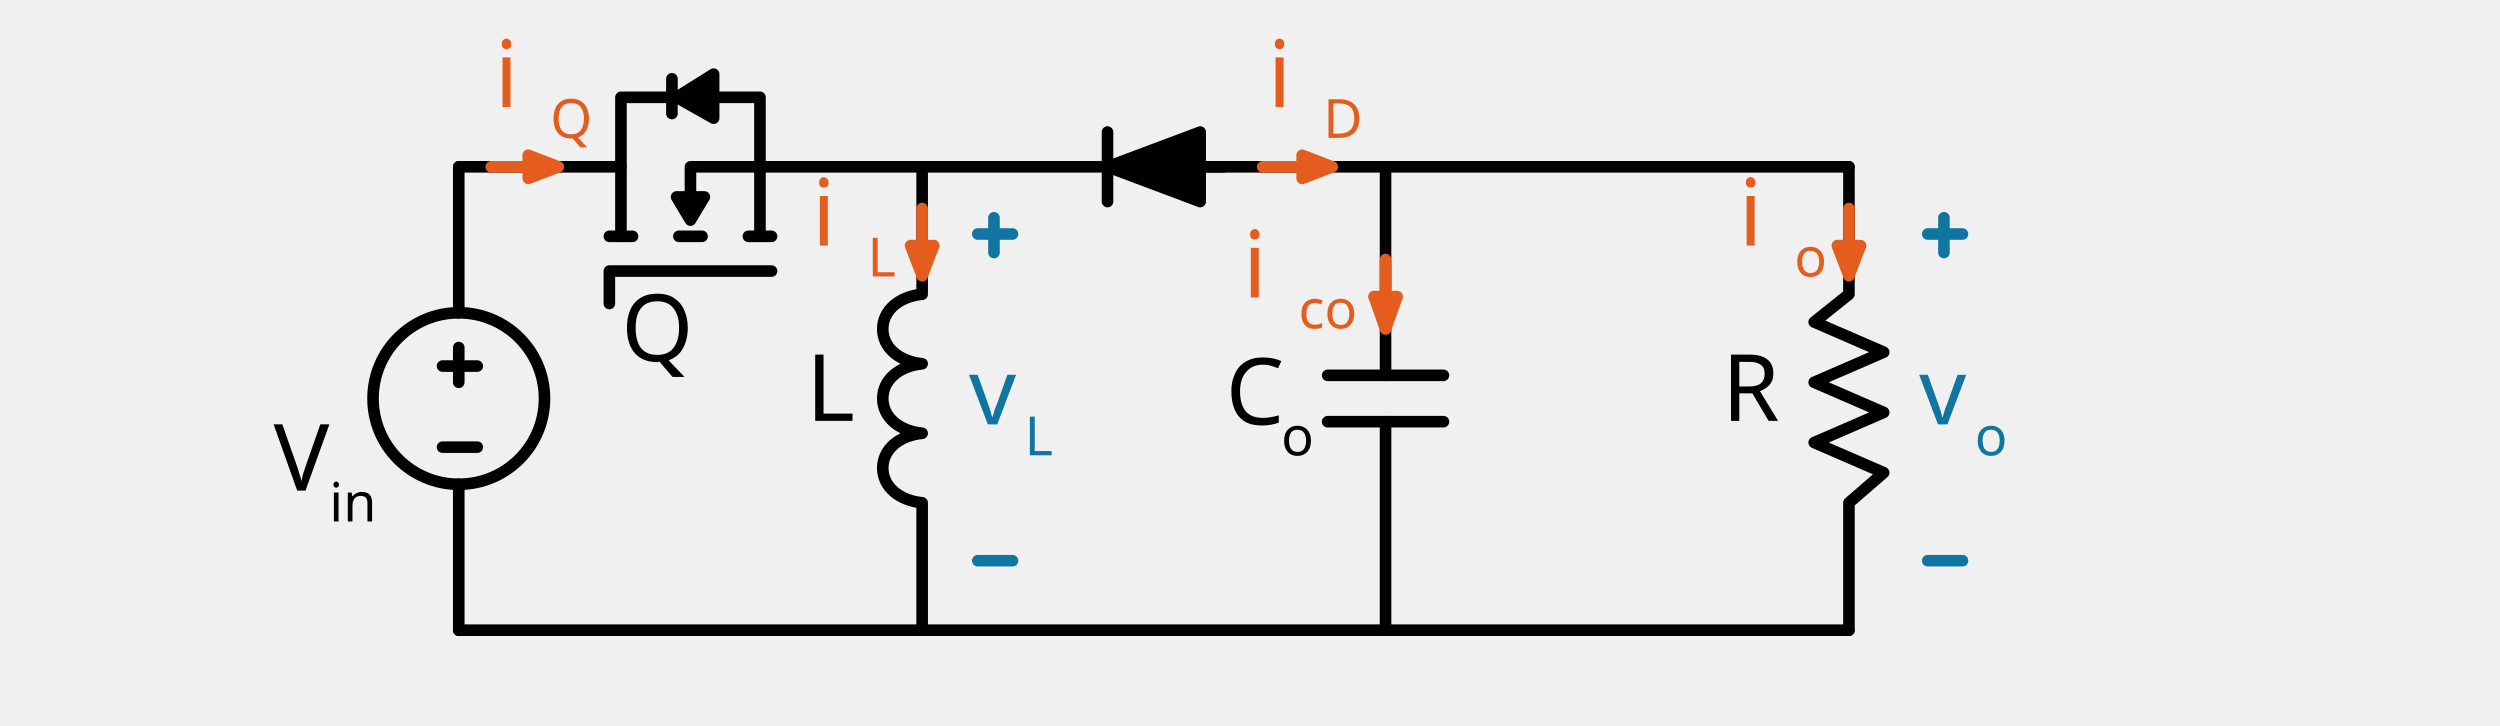
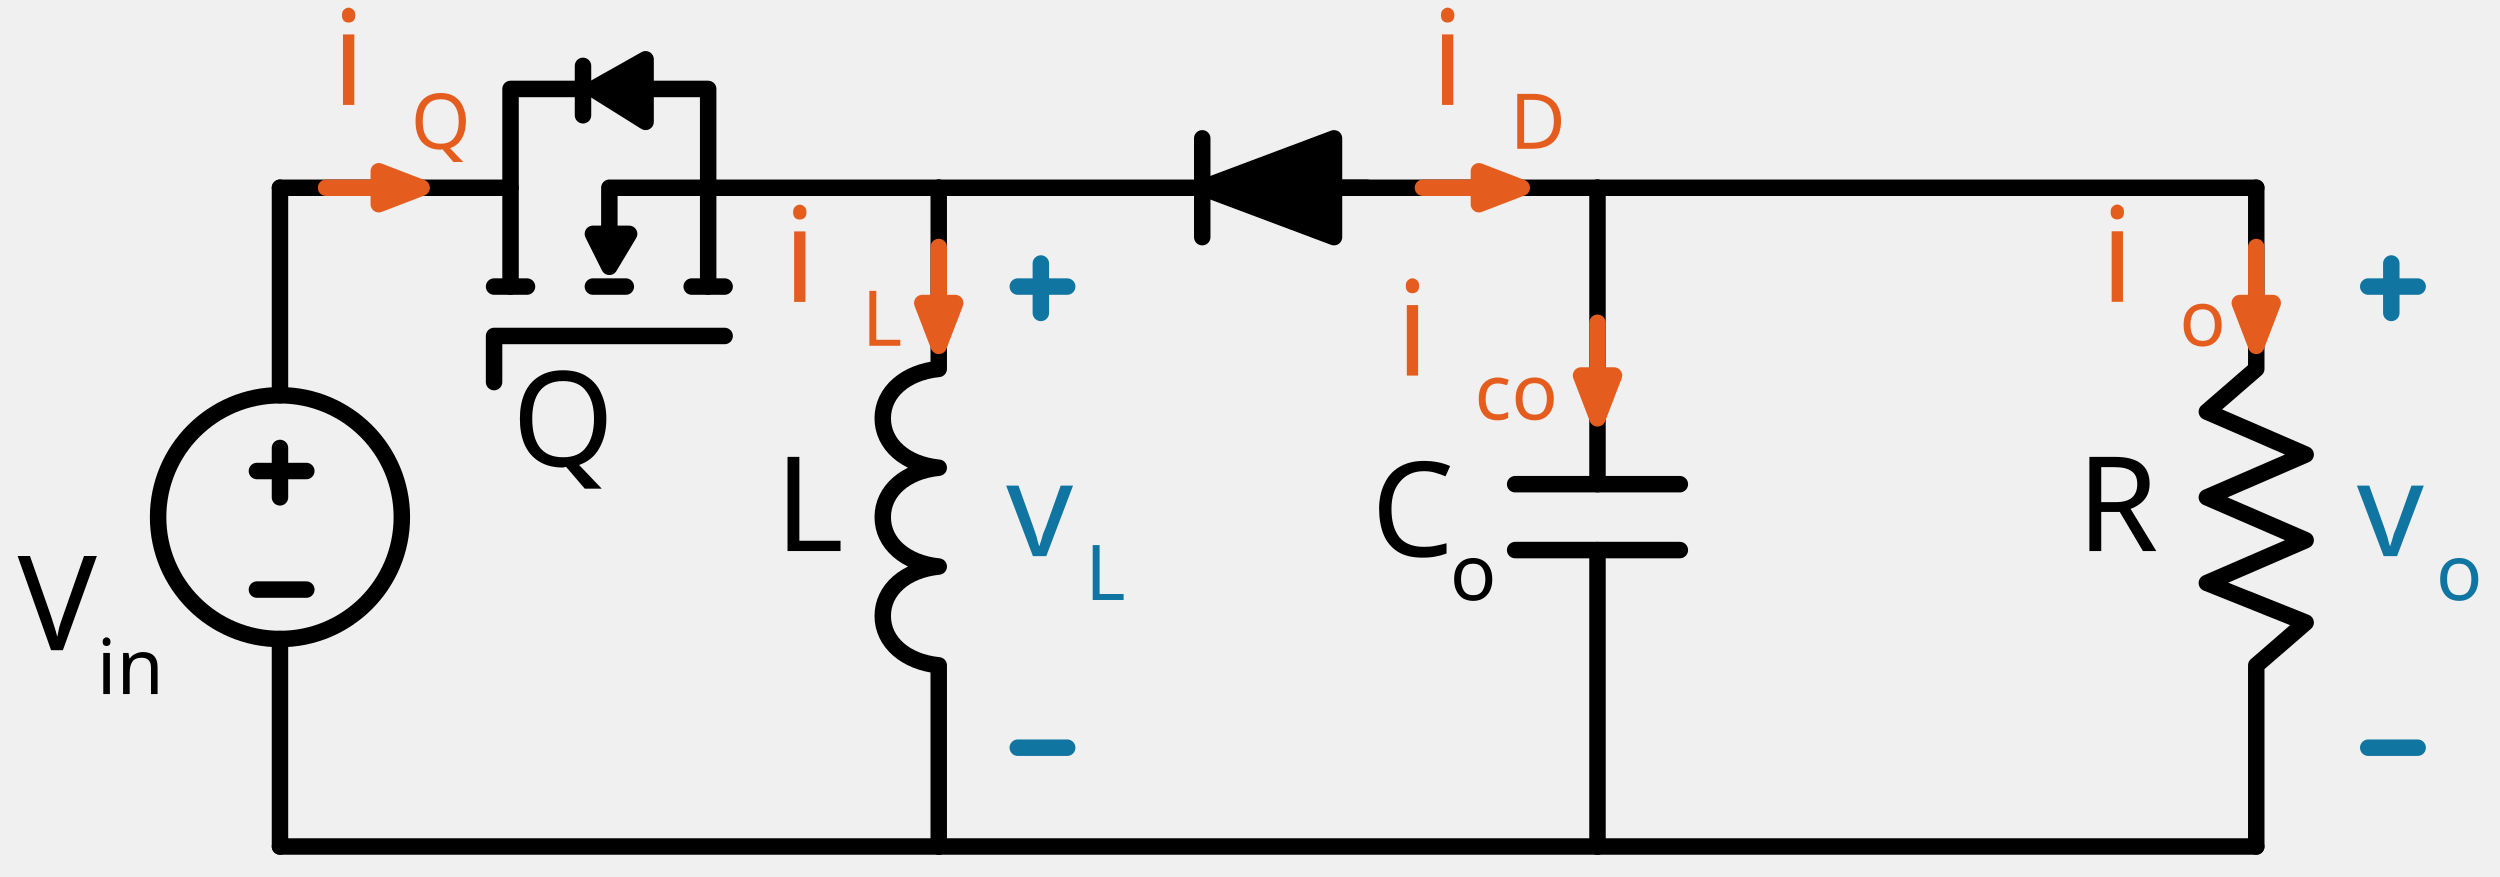
- <svg xmlns="http://www.w3.org/2000/svg" version="1.1" x="0px" y="0px" width="107.9px" height="31.3px" viewBox="0 0 107.9 31.3" style="enable-background:new 0 0 107.9 31.3;" xml:space="preserve">
+ <svg xmlns="http://www.w3.org/2000/svg" version="1.1" x="0px" y="0px" width="75.9px" height="26.6px" viewBox="0 0 75.9 26.6" style="enable-background:new 0 0 75.9 26.6;" xml:space="preserve">
  <style type="text/css">
	.st0{display:none;}
	.st1{display:inline;}
	.st2{fill:none;stroke:#6A93BF;stroke-width:0.25;stroke-linecap:round;stroke-linejoin:round;stroke-miterlimit:10;}
	
		.st3{display:inline;fill:none;stroke:#6A93BF;stroke-width:0.25;stroke-linecap:round;stroke-linejoin:round;stroke-miterlimit:10;}
	.st4{fill:none;stroke:#FC8754;stroke-width:2;stroke-miterlimit:10;}
	.st5{fill:#FFFFFF;stroke:#000000;stroke-miterlimit:10;}
	.st6{fill:none;stroke:#CAEAFF;stroke-linecap:square;stroke-miterlimit:10;}
	.st7{fill:#CAEAFF;}
	.st8{opacity:0.3;fill:#F21616;}
	.st9{fill:none;stroke:#CAEAFF;stroke-linecap:round;stroke-miterlimit:10;}
	.st10{fill:#FC8754;}
	.st11{fill:none;stroke:#000000;stroke-miterlimit:10;}
	.st12{fill:none;stroke:#000000;stroke-width:0.5;stroke-linecap:round;stroke-linejoin:round;stroke-miterlimit:10;}
	.st13{stroke:#000000;stroke-width:0.5;stroke-linecap:round;stroke-linejoin:round;stroke-miterlimit:10;}
	.st14{fill:#E55D1E;stroke:#E55D1E;stroke-width:0.5;stroke-linecap:round;stroke-linejoin:round;stroke-miterlimit:10;}
	.st15{fill:none;stroke:#E55D1E;stroke-width:0.5;stroke-linecap:round;stroke-linejoin:round;stroke-miterlimit:10;}
	.st16{fill:none;}
	.st17{fill:none;stroke:#1075A1;stroke-width:0.5;stroke-linecap:round;stroke-linejoin:round;stroke-miterlimit:10;}
	.st18{fill:none;stroke:#000000;stroke-width:0.25;stroke-miterlimit:10;}
	.st19{font-family:'Courier-Bold';}
	.st20{font-size:4px;}
	.st21{fill:#E55D1E;}
	.st22{fill:#1075A1;}
</style>
  <g id="Layer_2">
</g>
  <g id="Layer_1">
    <g>
-       <line class="st12" x1="19.8" y1="27.2" x2="39.8" y2="27.2" />
-       <line class="st12" x1="59.8" y1="27.2" x2="79.8" y2="27.2" />
-       <path class="st12" d="M39.8,7.2v5.5c-1,0.1-1.7,0.7-1.7,1.5c0,0.8,0.7,1.4,1.7,1.5c-1,0.1-1.7,0.7-1.7,1.5s0.7,1.4,1.7,1.5    c-1,0.1-1.7,0.7-1.7,1.5s0.7,1.4,1.7,1.5v5.5" />
-       <polyline class="st12" points="79.8,27.2 79.8,21.7 81.3,20.4 78.3,19.1 81.3,17.8 78.3,16.5 81.3,15.2 78.3,13.9 79.8,12.7     79.8,7.2   " />
+       <line class="st12" x1="8.5" y1="25.7" x2="28.5" y2="25.7" />
+       <line class="st12" x1="48.5" y1="25.7" x2="68.5" y2="25.7" />
+       <path class="st12" d="M28.5,5.7v5.5c-1,0.1-1.7,0.7-1.7,1.5c0,0.8,0.7,1.4,1.7,1.5c-1,0.1-1.7,0.7-1.7,1.5c0,0.8,0.7,1.4,1.7,1.5    c-1,0.1-1.7,0.7-1.7,1.5c0,0.8,0.7,1.4,1.7,1.5v5.5" />
+       <polyline class="st12" points="68.5,25.7 68.5,20.2 70,18.9 67,17.7 70,16.4 67,15.1 70,13.8 67,12.5 68.5,11.2 68.5,5.7   " />
      <g>
-         <line class="st12" x1="59.8" y1="16.2" x2="59.8" y2="7.2" />
-         <line class="st12" x1="59.8" y1="27.2" x2="59.8" y2="18.2" />
-         <line class="st12" x1="57.3" y1="18.2" x2="62.3" y2="18.2" />
-         <line class="st12" x1="57.3" y1="16.2" x2="62.3" y2="16.2" />
+         <line class="st12" x1="48.5" y1="14.7" x2="48.5" y2="5.7" />
+         <line class="st12" x1="48.5" y1="25.7" x2="48.5" y2="16.7" />
+         <line class="st12" x1="46" y1="16.7" x2="51" y2="16.7" />
+         <line class="st12" x1="46" y1="14.7" x2="51" y2="14.7" />
      </g>
      <g>
        <g>
-           <line class="st13" x1="48.8" y1="7.2" x2="39.8" y2="7.2" />
-           <line class="st13" x1="59.8" y1="7.2" x2="50.8" y2="7.2" />
+           <line class="st13" x1="37.5" y1="5.7" x2="28.5" y2="5.7" />
+           <line class="st13" x1="48.5" y1="5.7" x2="39.5" y2="5.7" />
        </g>
        <g>
-           <line class="st13" x1="47.8" y1="8.7" x2="47.8" y2="5.7" />
-           <polygon class="st13" points="47.8,7.2 51.8,8.7 51.8,5.7     " />
+           <line class="st13" x1="36.5" y1="7.2" x2="36.5" y2="4.2" />
+           <polygon class="st13" points="36.5,5.7 40.5,7.2 40.5,4.2     " />
        </g>
-         <line class="st13" x1="48.8" y1="7.2" x2="52.8" y2="7.2" />
+         <line class="st13" x1="37.5" y1="5.7" x2="41.5" y2="5.7" />
      </g>
-       <line class="st12" x1="39.8" y1="27.2" x2="59.8" y2="27.2" />
-       <line class="st12" x1="59.8" y1="7.2" x2="79.8" y2="7.2" />
+       <line class="st12" x1="28.5" y1="25.7" x2="48.5" y2="25.7" />
+       <line class="st12" x1="48.5" y1="5.7" x2="68.5" y2="5.7" />
      <g>
-         <polyline class="st12" points="26.8,10.2 26.8,7.2 19.8,7.2    " />
-         <polyline class="st12" points="29.8,9.2 29.8,7.2 32.8,7.2    " />
-         <polyline class="st12" points="32.8,10.2 32.8,7.2 39.8,7.2    " />
-         <line class="st12" x1="33.3" y1="10.2" x2="32.3" y2="10.2" />
-         <line class="st12" x1="30.3" y1="10.2" x2="29.3" y2="10.2" />
-         <line class="st12" x1="27.3" y1="10.2" x2="26.3" y2="10.2" />
-         <polygon class="st12" points="29.8,9.5 30.4,8.5 29.2,8.5    " />
-         <line class="st12" x1="29" y1="4.9" x2="29" y2="3.4" />
-         <polygon class="st13" points="29.2,4.2 30.8,5.1 30.8,3.2    " />
-         <polyline class="st12" points="33.3,11.7 26.3,11.7 26.3,13.1    " />
-         <polyline class="st12" points="32.8,7.2 32.8,4.2 30.6,4.2    " />
-         <polyline class="st12" points="26.8,7.2 26.8,4.2 29,4.2    " />
+         <polyline class="st12" points="15.5,8.7 15.5,5.7 8.5,5.7    " />
+         <polyline class="st12" points="18.5,7.7 18.5,5.7 21.5,5.7    " />
+         <polyline class="st12" points="21.5,8.7 21.5,5.7 28.5,5.7    " />
+         <line class="st12" x1="22" y1="8.7" x2="21" y2="8.7" />
+         <line class="st12" x1="19" y1="8.7" x2="18" y2="8.7" />
+         <line class="st12" x1="16" y1="8.7" x2="15" y2="8.7" />
+         <polygon class="st12" points="18.5,8.1 19.1,7.1 18,7.1    " />
+         <line class="st12" x1="17.7" y1="3.5" x2="17.7" y2="2" />
+         <polygon class="st13" points="18,2.7 19.6,3.7 19.6,1.8    " />
+         <polyline class="st12" points="22,10.2 15,10.2 15,11.6    " />
+         <polyline class="st12" points="21.5,5.7 21.5,2.7 19.4,2.7    " />
+         <polyline class="st12" points="15.5,5.7 15.5,2.7 17.7,2.7    " />
      </g>
    </g>
-     <text transform="matrix(1 0 0 1 34.7938 18.1638)" class="st19 st20">L</text>
-     <text transform="matrix(1 0 0 1 11.8098 21.1733)" class="st19 st20">V</text>
-     <text transform="matrix(0.583 0 0 0.583 14.2102 22.5053)" class="st19 st20">in</text>
-     <text transform="matrix(1 0 0 1 26.8091 15.5819)" class="st19 st20">Q</text>
+     <text transform="matrix(1 0 0 1 23.5186 16.7297)" class="st19 st20">L</text>
+     <text transform="matrix(1 0 0 1 0.5347 19.7392)" class="st19 st20">V</text>
+     <text transform="matrix(0.583 0 0 0.583 2.9351 21.0712)" class="st19 st20">in</text>
+     <text transform="matrix(1 0 0 1 15.5339 14.1478)" class="st19 st20">Q</text>
    <g>
-       <text transform="matrix(1 0 0 1 52.8955 18.3175)" class="st19 st20">C</text>
-       <text transform="matrix(0.583 0 0 0.583 55.2959 19.6495)" class="st19 st20">o</text>
+       <text transform="matrix(1 0 0 1 41.6202 16.8834)" class="st19 st20">C</text>
+       <text transform="matrix(0.583 0 0 0.583 44.0206 18.2155)" class="st19 st20">o</text>
    </g>
    <g>
-       <text transform="matrix(1 0 0 1 74.3187 18.1639)" class="st19 st20">R</text>
+       <text transform="matrix(1 0 0 1 63.0435 16.7299)" class="st19 st20">R</text>
    </g>
    <g>
-       <text transform="matrix(1 0 0 1 35.0413 10.6)" class="st21 st19 st20">i</text>
-       <text transform="matrix(0.583 0 0 0.583 37.4417 11.932)" class="st21 st19 st20">L</text>
+       <text transform="matrix(1 0 0 1 23.7661 9.1659)" class="st21 st19 st20">i</text>
+       <text transform="matrix(0.583 0 0 0.583 26.1665 10.498)" class="st21 st19 st20">L</text>
      <g>
-         <polygon class="st14" points="39.8,11.9 39.3,10.6 40.3,10.6    " />
+         <polygon class="st14" points="28.5,10.5 28,9.2 29,9.2    " />
      </g>
-       <line class="st15" x1="39.8" y1="9" x2="39.8" y2="11.2" />
+       <line class="st15" x1="28.5" y1="7.5" x2="28.5" y2="9.8" />
    </g>
    <g>
-       <text transform="matrix(1 0 0 1 53.6422 12.8365)" class="st21 st19 st20">i</text>
-       <text transform="matrix(0.583 0 0 0.583 56.0426 14.1685)" class="st21 st19 st20">co</text>
+       <text transform="matrix(1 0 0 1 42.367 11.4024)" class="st21 st19 st20">i</text>
+       <text transform="matrix(0.583 0 0 0.583 44.7674 12.7345)" class="st21 st19 st20">co</text>
      <g>
-         <polygon class="st14" points="59.8,14.2 59.3,12.8 60.3,12.8    " />
+         <polygon class="st14" points="48.5,12.7 48,11.4 49,11.4    " />
      </g>
-       <line class="st15" x1="59.8" y1="11.2" x2="59.8" y2="13.4" />
+       <line class="st15" x1="48.5" y1="9.8" x2="48.5" y2="12" />
    </g>
    <g>
-       <text transform="matrix(1 0 0 1 75.0413 10.5961)" class="st21 st19 st20">i</text>
-       <text transform="matrix(0.583 0 0 0.583 77.4417 11.9282)" class="st21 st19 st20">o</text>
+       <text transform="matrix(1 0 0 1 63.7661 9.1621)" class="st21 st19 st20">i</text>
+       <text transform="matrix(0.583 0 0 0.583 66.1665 10.4941)" class="st21 st19 st20">o</text>
      <g>
-         <polygon class="st14" points="79.8,11.9 79.3,10.6 80.3,10.6    " />
+         <polygon class="st14" points="68.5,10.5 68,9.2 69,9.2    " />
      </g>
-       <line class="st15" x1="79.8" y1="9" x2="79.8" y2="11.2" />
+       <line class="st15" x1="68.5" y1="7.5" x2="68.5" y2="9.7" />
    </g>
    <g>
-       <text transform="matrix(1 0 0 1 21.3446 4.6191)" class="st21 st19 st20">i</text>
-       <text transform="matrix(0.583 0 0 0.583 23.745 5.9512)" class="st21 st19 st20">Q</text>
+       <text transform="matrix(1 0 0 1 10.0694 3.1851)" class="st21 st19 st20">i</text>
+       <text transform="matrix(0.583 0 0 0.583 12.4698 4.5171)" class="st21 st19 st20">Q</text>
      <g>
-         <polygon class="st14" points="24.1,7.2 22.8,7.7 22.8,6.7    " />
+         <polygon class="st14" points="12.8,5.7 11.5,6.2 11.5,5.2    " />
      </g>
-       <line class="st15" x1="21.2" y1="7.2" x2="23.4" y2="7.2" />
+       <line class="st15" x1="9.9" y1="5.7" x2="12.1" y2="5.7" />
    </g>
    <g>
-       <text transform="matrix(1 0 0 1 54.71 4.6191)" class="st21 st19 st20">i</text>
-       <text transform="matrix(0.583 0 0 0.583 57.1104 5.9512)" class="st21 st19 st20">D</text>
+       <text transform="matrix(1 0 0 1 43.4347 3.1851)" class="st21 st19 st20">i</text>
+       <text transform="matrix(0.583 0 0 0.583 45.8351 4.5171)" class="st21 st19 st20">D</text>
      <g>
-         <polygon class="st14" points="57.5,7.2 56.2,7.7 56.2,6.7    " />
+         <polygon class="st14" points="46.2,5.7 44.9,6.2 44.9,5.2    " />
      </g>
-       <line class="st15" x1="54.5" y1="7.2" x2="56.7" y2="7.2" />
+       <line class="st15" x1="43.2" y1="5.7" x2="45.5" y2="5.7" />
    </g>
    <g>
-       <text transform="matrix(1 0 0 1 41.8215 18.3176)" class="st22 st19 st20">v</text>
-       <text transform="matrix(0.583 0 0 0.583 44.2219 19.6497)" class="st22 st19 st20">L</text>
-       <line class="st17" x1="42.9" y1="9.4" x2="42.9" y2="10.9" />
-       <line class="st17" x1="43.7" y1="10.1" x2="42.2" y2="10.1" />
-       <line class="st17" x1="43.7" y1="24.2" x2="42.2" y2="24.2" />
+       <text transform="matrix(1 0 0 1 30.5463 16.8836)" class="st22 st19 st20">v</text>
+       <text transform="matrix(0.583 0 0 0.583 32.9467 18.2156)" class="st22 st19 st20">L</text>
+       <line class="st17" x1="31.6" y1="8" x2="31.6" y2="9.5" />
+       <line class="st17" x1="32.4" y1="8.7" x2="30.9" y2="8.7" />
+       <line class="st17" x1="32.4" y1="22.7" x2="30.9" y2="22.7" />
    </g>
    <g>
-       <text transform="matrix(1 0 0 1 82.8309 18.3176)" class="st22 st19 st20">v</text>
-       <text transform="matrix(0.583 0 0 0.583 85.2313 19.6497)" class="st22 st19 st20">o</text>
-       <line class="st17" x1="83.9" y1="9.4" x2="83.9" y2="10.9" />
-       <line class="st17" x1="84.7" y1="10.1" x2="83.2" y2="10.1" />
-       <line class="st17" x1="84.7" y1="24.2" x2="83.2" y2="24.2" />
+       <text transform="matrix(1 0 0 1 71.5557 16.8836)" class="st22 st19 st20">v</text>
+       <text transform="matrix(0.583 0 0 0.583 73.9561 18.2156)" class="st22 st19 st20">o</text>
+       <line class="st17" x1="72.6" y1="8" x2="72.6" y2="9.5" />
+       <line class="st17" x1="73.4" y1="8.7" x2="71.9" y2="8.7" />
+       <line class="st17" x1="73.4" y1="22.7" x2="71.9" y2="22.7" />
    </g>
    <g>
-       <line class="st12" x1="19.8" y1="13.5" x2="19.8" y2="7.2" />
-       <line class="st12" x1="19.8" y1="27.2" x2="19.8" y2="20.9" />
-       <circle class="st12" cx="19.8" cy="17.2" r="3.7" />
+       <line class="st12" x1="8.5" y1="12" x2="8.5" y2="5.7" />
+       <line class="st12" x1="8.5" y1="25.7" x2="8.5" y2="19.4" />
+       <circle class="st12" cx="8.5" cy="15.7" r="3.7" />
      <g>
-         <line class="st12" x1="19.8" y1="15" x2="19.8" y2="16.5" />
-         <line class="st12" x1="20.6" y1="15.8" x2="19.1" y2="15.8" />
-         <line class="st12" x1="20.6" y1="19.3" x2="19.1" y2="19.3" />
+         <line class="st12" x1="8.5" y1="13.6" x2="8.5" y2="15.1" />
+         <line class="st12" x1="9.3" y1="14.3" x2="7.8" y2="14.3" />
+         <line class="st12" x1="9.3" y1="17.9" x2="7.8" y2="17.9" />
      </g>
    </g>
  </g>
</svg>
